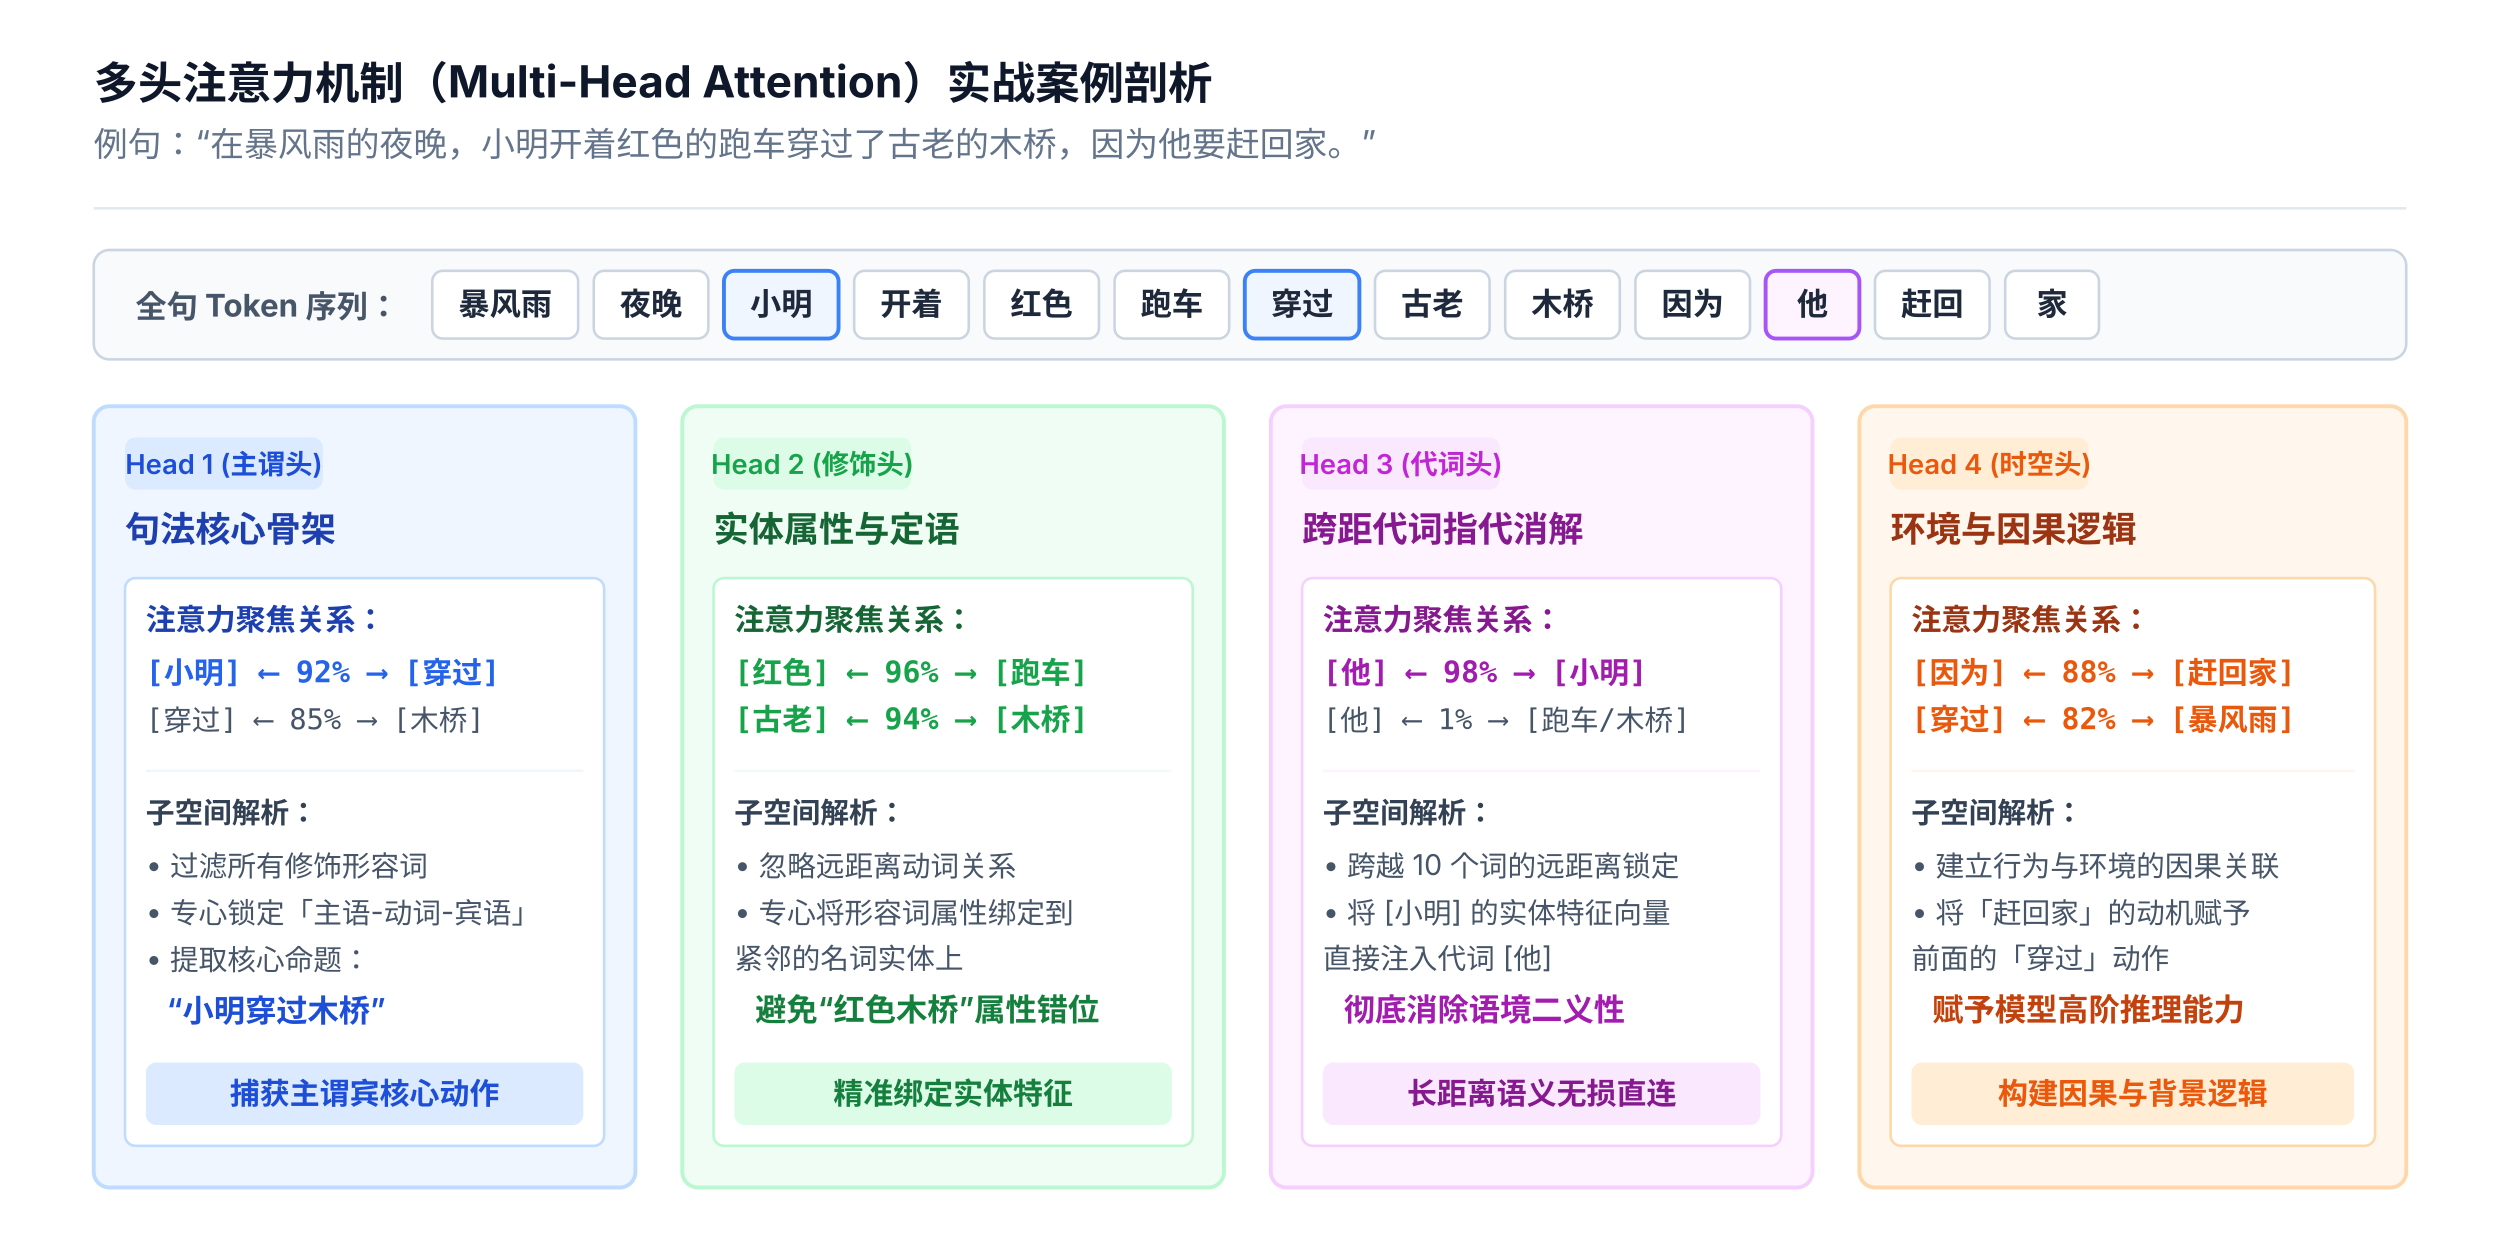
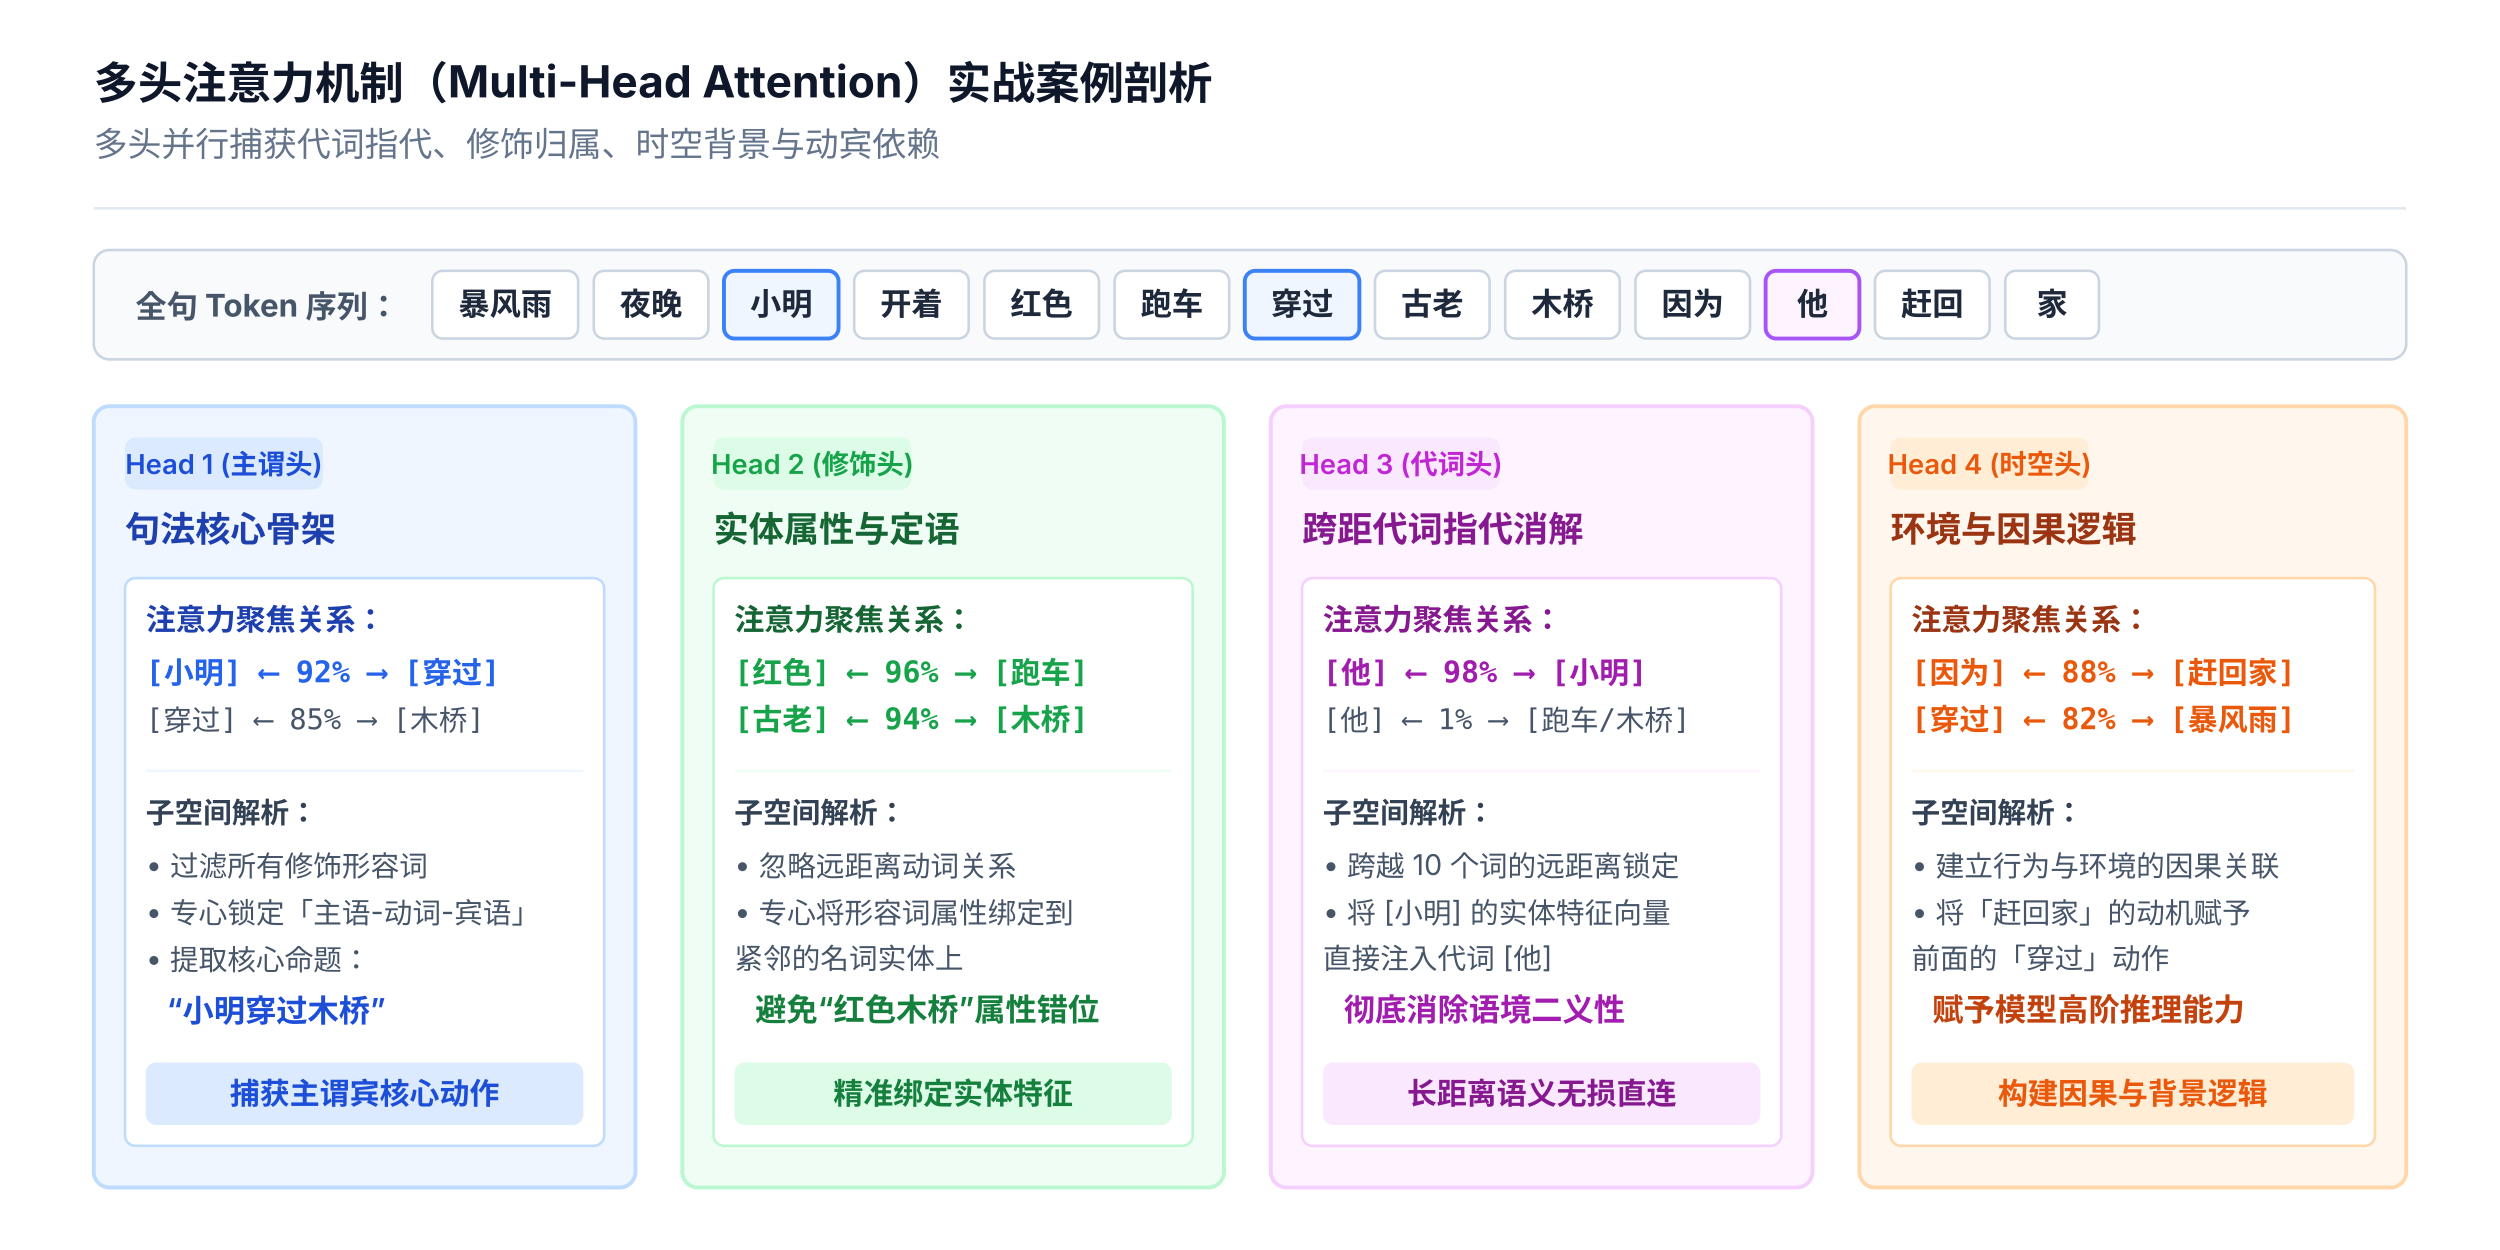
<svg xmlns="http://www.w3.org/2000/svg" viewBox="0 0 960 480" width="960" height="480">
  <defs>
    <style>
      text { font-family: -apple-system, BlinkMacSystemFont, "PingFang SC", "Segoe UI", "Noto Sans SC", sans-serif; }
      .title { font-size: 17px; font-weight: 700; fill: #0f172a; }
      .subtitle { font-size: 13px; font-weight: 400; fill: #64748b; }
      .head-title { font-size: 13.5px; font-weight: 700; }
      .head-tag { font-size: 10.5px; font-weight: 600; }
      .token-text { font-size: 12px; font-weight: 600; fill: #1e293b; }
      .token-box { rx: 4; stroke-width: 1; }
      .desc-text { font-size: 11px; fill: #475569; line-height: 1.4; }
      .mono { font-family: "IBM Plex Mono", monospace; font-size: 11px; }
      .mono-bold { font-family: "IBM Plex Mono", monospace; font-size: 11.5px; font-weight: 700; }
    </style>
  </defs>
  <rect width="960" height="480" fill="#ffffff" />
  <text x="36" y="38" class="title">多头注意力机制（Multi-Head Attention）实战案例剖析</text>
-   <text x="36" y="60" class="subtitle">例句：“在暴风雨的夜晚，小明开着红色的跑车穿过了古老的木桥，因为他要赶回家。”</text>
+   <text x="36" y="60" class="subtitle">多头并行捕获代词指代、修饰归属、时空背景与动宾依赖</text>
  <line x1="36" y1="80" x2="924" y2="80" stroke="#e2e8f0" stroke-width="1" />
  <g transform="translate(36, 96)">
    <rect width="888" height="42" rx="6" fill="#f8fafc" stroke="#cbd5e1" stroke-width="1" />
    <text x="16" y="26" font-size="12" font-weight="700" fill="#475569">全句 Token 序列：</text>
    <g transform="translate(130, 8)">
      <rect x="0" y="0" width="56" height="26" rx="4" fill="#ffffff" stroke="#cbd5e1" />
      <text x="28" y="17" text-anchor="middle" class="token-text">暴风雨</text>
      <rect x="62" y="0" width="44" height="26" rx="4" fill="#ffffff" stroke="#cbd5e1" />
      <text x="84" y="17" text-anchor="middle" class="token-text">夜晚</text>
      <rect x="112" y="0" width="44" height="26" rx="4" fill="#eff6ff" stroke="#3b82f6" stroke-width="1.5" />
      <text x="134" y="17" text-anchor="middle" class="token-text" fill="#1d4ed8">小明</text>
      <rect x="162" y="0" width="44" height="26" rx="4" fill="#ffffff" stroke="#cbd5e1" />
      <text x="184" y="17" text-anchor="middle" class="token-text">开着</text>
      <rect x="212" y="0" width="44" height="26" rx="4" fill="#ffffff" stroke="#cbd5e1" />
      <text x="234" y="17" text-anchor="middle" class="token-text">红色</text>
      <rect x="262" y="0" width="44" height="26" rx="4" fill="#ffffff" stroke="#cbd5e1" />
      <text x="284" y="17" text-anchor="middle" class="token-text">跑车</text>
      <rect x="312" y="0" width="44" height="26" rx="4" fill="#eff6ff" stroke="#3b82f6" stroke-width="1.5" />
      <text x="334" y="17" text-anchor="middle" class="token-text" fill="#1d4ed8">穿过</text>
      <rect x="362" y="0" width="44" height="26" rx="4" fill="#ffffff" stroke="#cbd5e1" />
      <text x="384" y="17" text-anchor="middle" class="token-text">古老</text>
      <rect x="412" y="0" width="44" height="26" rx="4" fill="#ffffff" stroke="#cbd5e1" />
      <text x="434" y="17" text-anchor="middle" class="token-text">木桥</text>
      <rect x="462" y="0" width="44" height="26" rx="4" fill="#ffffff" stroke="#cbd5e1" />
      <text x="484" y="17" text-anchor="middle" class="token-text">因为</text>
      <rect x="512" y="0" width="36" height="26" rx="4" fill="#fdf4ff" stroke="#a855f7" stroke-width="1.5" />
      <text x="530" y="17" text-anchor="middle" class="token-text" fill="#7e22ce">他</text>
      <rect x="554" y="0" width="44" height="26" rx="4" fill="#ffffff" stroke="#cbd5e1" />
      <text x="576" y="17" text-anchor="middle" class="token-text">赶回</text>
      <rect x="604" y="0" width="36" height="26" rx="4" fill="#ffffff" stroke="#cbd5e1" />
      <text x="622" y="17" text-anchor="middle" class="token-text">家</text>
    </g>
  </g>
  <g transform="translate(36, 156)">
    <g transform="translate(0, 0)">
      <rect width="208" height="300" rx="6" fill="#eff6ff" stroke="#bfdbfe" stroke-width="1.5" />
      <rect x="12" y="12" width="76" height="20" rx="4" fill="#dbeafe" />
      <text x="50" y="26" text-anchor="middle" class="head-tag" fill="#1d4ed8">Head 1 (主谓头)</text>
      <text x="12" y="52" class="head-title" fill="#1e40af">句法核心骨架</text>
      <g transform="translate(12, 66)">
        <rect width="184" height="218" rx="4" fill="#ffffff" stroke="#bfdbfe" />
        <text x="8" y="20" font-size="11.5" font-weight="700" fill="#1e40af">注意力聚焦关系：</text>
        <text x="8" y="40" class="mono-bold" fill="#2563eb">[小明] ⟵ 92% ⟶ [穿过]</text>
        <text x="8" y="58" class="mono" fill="#475569">[穿过] ⟵ 85% ⟶ [木桥]</text>
        <line x1="8" y1="74" x2="176" y2="74" stroke="#eff6ff" stroke-width="1" />
        <text x="8" y="94" font-size="11" font-weight="700" fill="#334155">子空间解析：</text>
        <text x="8" y="114" class="desc-text">• 过滤所有修饰形容词</text>
        <text x="8" y="132" class="desc-text">• 专心锁定「主语-动词-宾语」</text>
        <text x="8" y="150" class="desc-text">• 提取核心命题：</text>
        <text x="16" y="170" font-weight="600" fill="#1d4ed8">“小明穿过木桥”</text>
        <rect x="8" y="186" width="168" height="24" rx="4" fill="#dbeafe" />
        <text x="92" y="202" text-anchor="middle" class="mono-bold" fill="#1d4ed8">捕获主谓宾核心动作</text>
      </g>
    </g>
    <g transform="translate(226, 0)">
      <rect width="208" height="300" rx="6" fill="#f0fdf4" stroke="#bbf7d0" stroke-width="1.5" />
      <rect x="12" y="12" width="76" height="20" rx="4" fill="#dcfce7" />
      <text x="50" y="26" text-anchor="middle" class="head-tag" fill="#16a34a">Head 2 (修饰头)</text>
      <text x="12" y="52" class="head-title" fill="#166534">实体属性与定语</text>
      <g transform="translate(12, 66)">
        <rect width="184" height="218" rx="4" fill="#ffffff" stroke="#bbf7d0" />
        <text x="8" y="20" font-size="11.5" font-weight="700" fill="#166534">注意力聚焦关系：</text>
        <text x="8" y="40" class="mono-bold" fill="#16a34a">[红色] ⟵ 96% ⟶ [跑车]</text>
        <text x="8" y="58" class="mono-bold" fill="#16a34a">[古老] ⟵ 94% ⟶ [木桥]</text>
        <line x1="8" y1="74" x2="176" y2="74" stroke="#f0fdf4" stroke-width="1" />
        <text x="8" y="94" font-size="11" font-weight="700" fill="#334155">子空间解析：</text>
        <text x="8" y="114" class="desc-text">• 忽略远距离动词关系</text>
        <text x="8" y="132" class="desc-text">• 专心将形容词属性绑定到</text>
        <text x="8" y="150" class="desc-text">  紧邻的名词实体上</text>
        <text x="16" y="170" font-weight="600" fill="#15803d">避免“红色木桥”属性错位</text>
        <rect x="8" y="186" width="168" height="24" rx="4" fill="#dcfce7" />
        <text x="92" y="202" text-anchor="middle" class="mono-bold" fill="#15803d">精准绑定实体特征</text>
      </g>
    </g>
    <g transform="translate(452, 0)">
      <rect width="208" height="300" rx="6" fill="#fdf4ff" stroke="#f5d0fe" stroke-width="1.5" />
      <rect x="12" y="12" width="76" height="20" rx="4" fill="#fae8ff" />
      <text x="50" y="26" text-anchor="middle" class="head-tag" fill="#c026d3">Head 3 (代词头)</text>
      <text x="12" y="52" class="head-title" fill="#86198f">跨距代词指代消解</text>
      <g transform="translate(12, 66)">
        <rect width="184" height="218" rx="4" fill="#ffffff" stroke="#f5d0fe" />
        <text x="8" y="20" font-size="11.5" font-weight="700" fill="#86198f">注意力聚焦关系：</text>
        <text x="8" y="40" class="mono-bold" fill="#a21caf">[他] ⟵ 98% ⟶ [小明]</text>
        <text x="8" y="58" class="mono" fill="#475569">[他] ⟵  1% ⟶ [跑车/木桥]</text>
        <line x1="8" y1="74" x2="176" y2="74" stroke="#fdf4ff" stroke-width="1" />
        <text x="8" y="94" font-size="11" font-weight="700" fill="#334155">子空间解析：</text>
        <text x="8" y="114" class="desc-text">• 跨越 10 个词的远距离锁定</text>
        <text x="8" y="132" class="desc-text">• 将 [小明] 的实体特征向量</text>
        <text x="8" y="150" class="desc-text">  直接注入代词 [他]</text>
        <text x="16" y="170" font-weight="600" fill="#a21caf">彻底消除语境二义性</text>
        <rect x="8" y="186" width="168" height="24" rx="4" fill="#fae8ff" />
        <text x="92" y="202" text-anchor="middle" class="mono-bold" fill="#86198f">长距离语义无损直连</text>
      </g>
    </g>
    <g transform="translate(678, 0)">
      <rect width="210" height="300" rx="6" fill="#fff7ed" stroke="#fed7aa" stroke-width="1.5" />
      <rect x="12" y="12" width="76" height="20" rx="4" fill="#ffedd5" />
      <text x="50" y="26" text-anchor="middle" class="head-tag" fill="#ea580c">Head 4 (时空头)</text>
      <text x="12" y="52" class="head-title" fill="#9a3412">环境与因果逻辑</text>
      <g transform="translate(12, 66)">
        <rect width="186" height="218" rx="4" fill="#ffffff" stroke="#fed7aa" />
        <text x="8" y="20" font-size="11.5" font-weight="700" fill="#9a3412">注意力聚焦关系：</text>
        <text x="8" y="40" class="mono-bold" fill="#ea580c">[因为] ⟵ 88% ⟶ [赶回家]</text>
        <text x="8" y="58" class="mono-bold" fill="#ea580c">[穿过] ⟵ 82% ⟶ [暴风雨]</text>
        <line x1="8" y1="74" x2="178" y2="74" stroke="#fff7ed" stroke-width="1" />
        <text x="8" y="94" font-size="11" font-weight="700" fill="#334155">子空间解析：</text>
        <text x="8" y="114" class="desc-text">• 建立行为与环境的因果关联</text>
        <text x="8" y="132" class="desc-text">• 将「赶回家」的动机赋予</text>
        <text x="8" y="150" class="desc-text">  前面的「穿过」动作</text>
        <text x="16" y="170" font-weight="600" fill="#c2410c">赋予模型高阶推理能力</text>
        <rect x="8" y="186" width="170" height="24" rx="4" fill="#ffedd5" />
        <text x="93" y="202" text-anchor="middle" class="mono-bold" fill="#ea580c">构建因果与背景逻辑</text>
      </g>
    </g>
  </g>
</svg>
